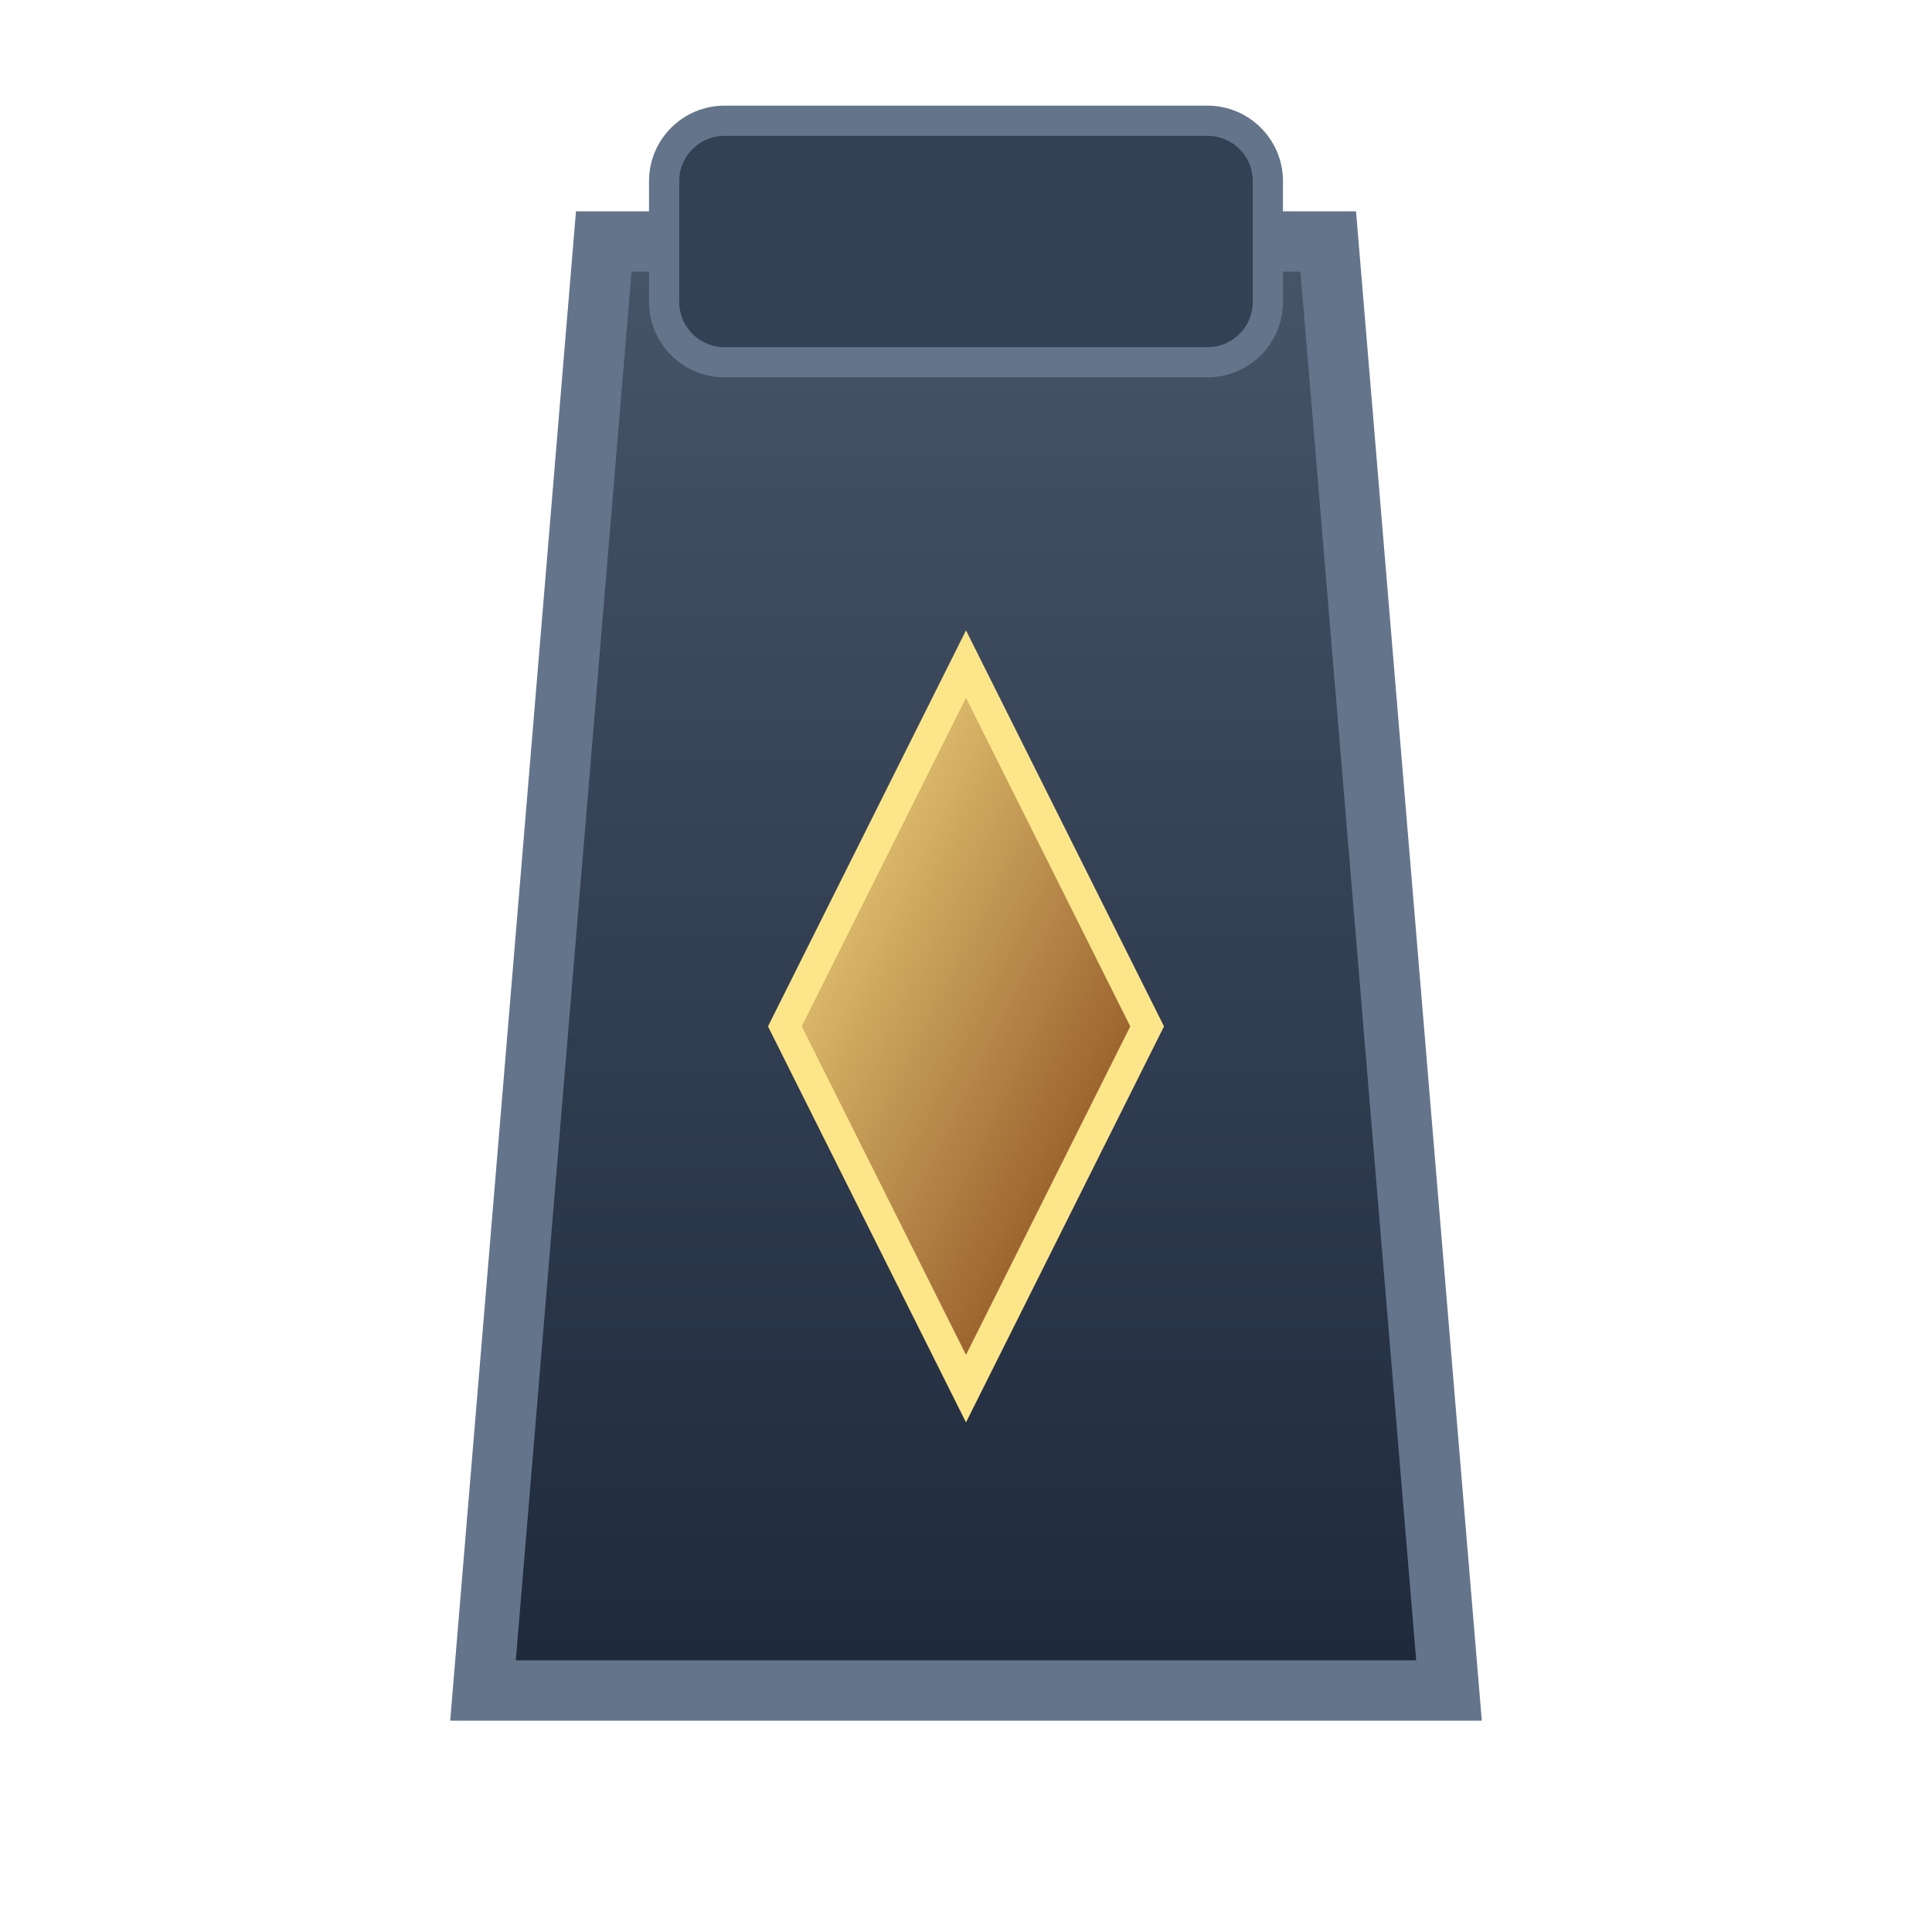
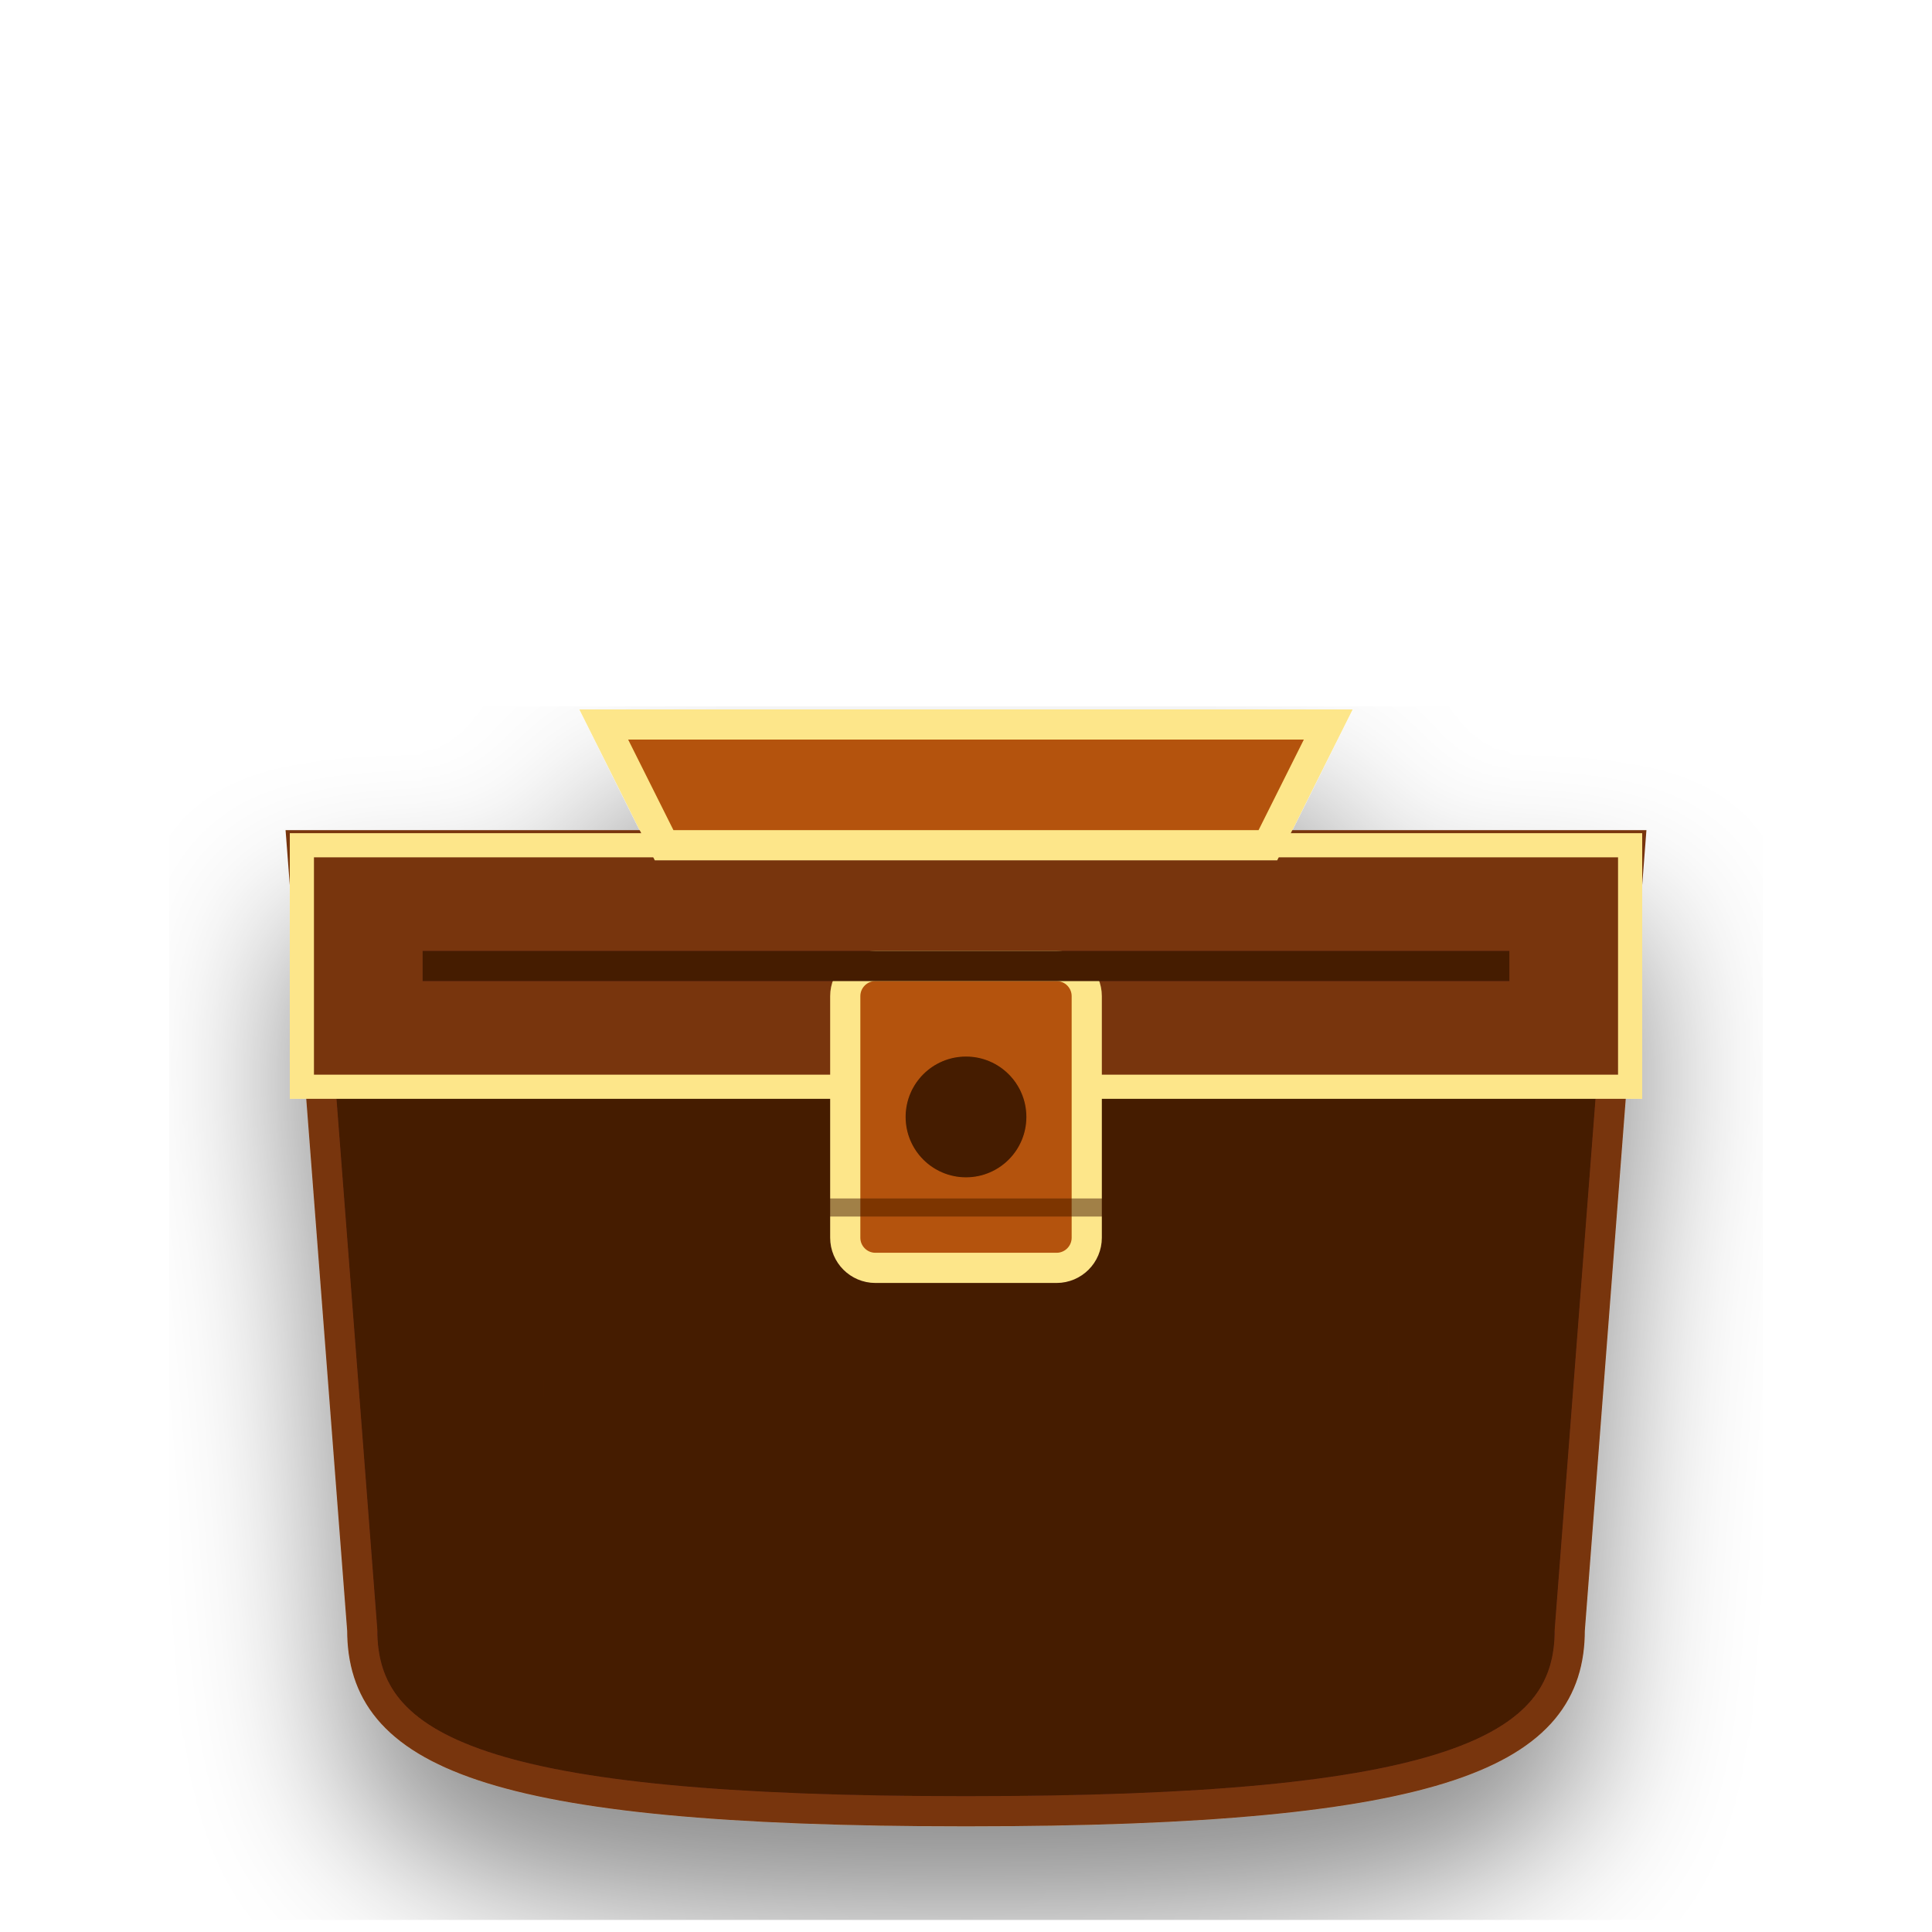
- <svg xmlns="http://www.w3.org/2000/svg" viewBox="0 0 64 64">
+ <svg xmlns="http://www.w3.org/2000/svg" viewBox="0 0 64 64" role="img" aria-label="Relic chest">
  <defs>
-     <linearGradient id="c" x1="0" y1="0" x2="0" y2="1">
-       <stop offset="0%" stop-color="#475569" />
-       <stop offset="100%" stop-color="#1e293b" />
+     <linearGradient id="cxW" x1="0" y1="0" x2="0" y2="1">
+       <stop stop-color="#92400e" />
+       <stop stop-color="#451a03" />
    </linearGradient>
-     <linearGradient id="gem" x1="0" y1="0" x2="1" y2="1">
-       <stop offset="0%" stop-color="#fde68a" />
-       <stop offset="100%" stop-color="#78350f" />
+     <linearGradient id="cxG" x1="0" y1="0" x2="0" y2="1">
+       <stop stop-color="#fde68a" />
+       <stop stop-color="#b45309" />
    </linearGradient>
+     <filter id="cxS">
+       <feDropShadow dx="0" dy="3" stdDeviation="2.5" flood-opacity="0.45" />
+     </filter>
  </defs>
-   <path d="M20 8 L44 8 L48 56 L16 56 Z" fill="url(#c)" stroke="#64748b" stroke-width="2" />
-   <rect x="22" y="4" width="20" height="8" rx="2" fill="#334155" stroke="#64748b" />
-   <polygon points="32,22 38,34 32,46 26,34" fill="url(#gem)" stroke="#fde68a" stroke-width="1" />
+   <g filter="url(#cxS)">
+     <path d="M10 28 H54 L52 54 C52 58 48 60 32 60 C16 60 12 58 12 54 L10 28 Z" fill="url(#cxW)" stroke="#78350f" />
+     <path d="M10 28 H54 V36 H10 Z" fill="#78350f" stroke="#fde68a" stroke-width="0.8" />
+     <rect x="28" y="32" width="8" height="10" rx="1" fill="url(#cxG)" stroke="#fde68a" />
+     <path d="M14 32 H50" stroke="#451a03" stroke-width="1" />
+     <path d="M16 40 H48 M18 46 H46" stroke="#451a03" stroke-width="0.6" opacity="0.5" />
+     <circle cx="32" cy="37" r="2" fill="#451a03" />
+     <path d="M20 24 L44 24 L42 28 H22 Z" fill="#b45309" stroke="#fde68a" />
+   </g>
</svg>
